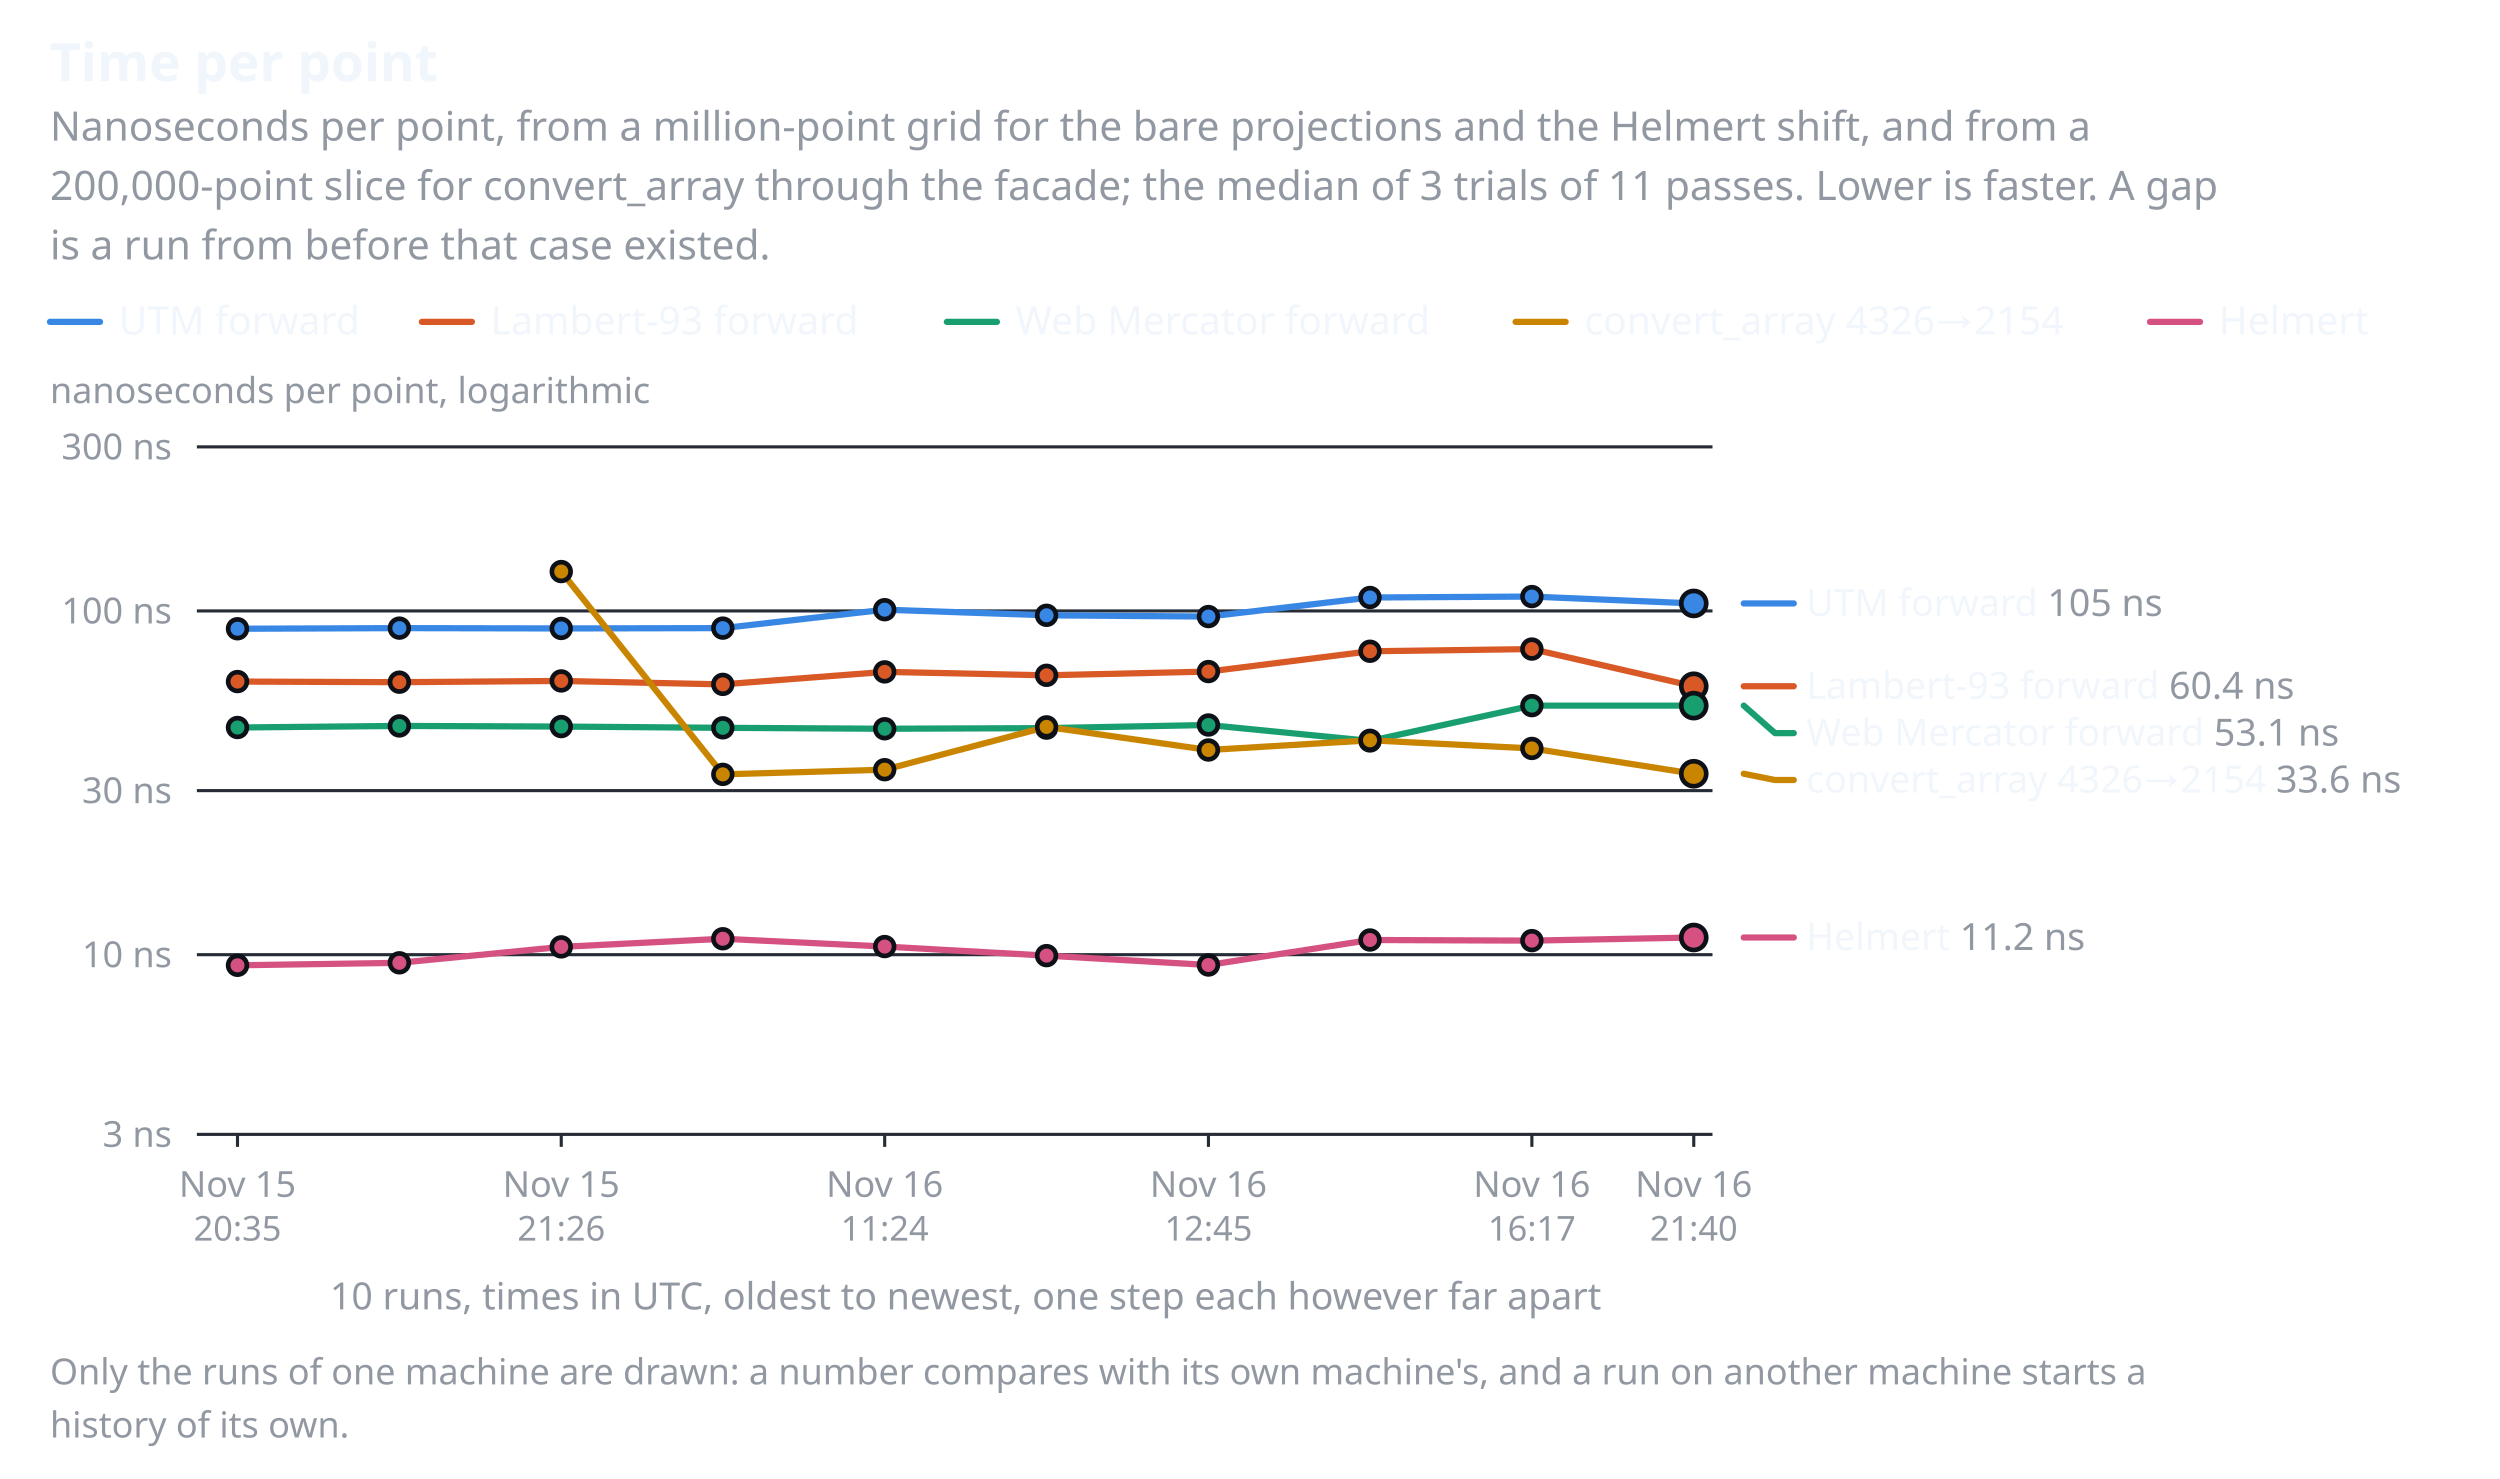
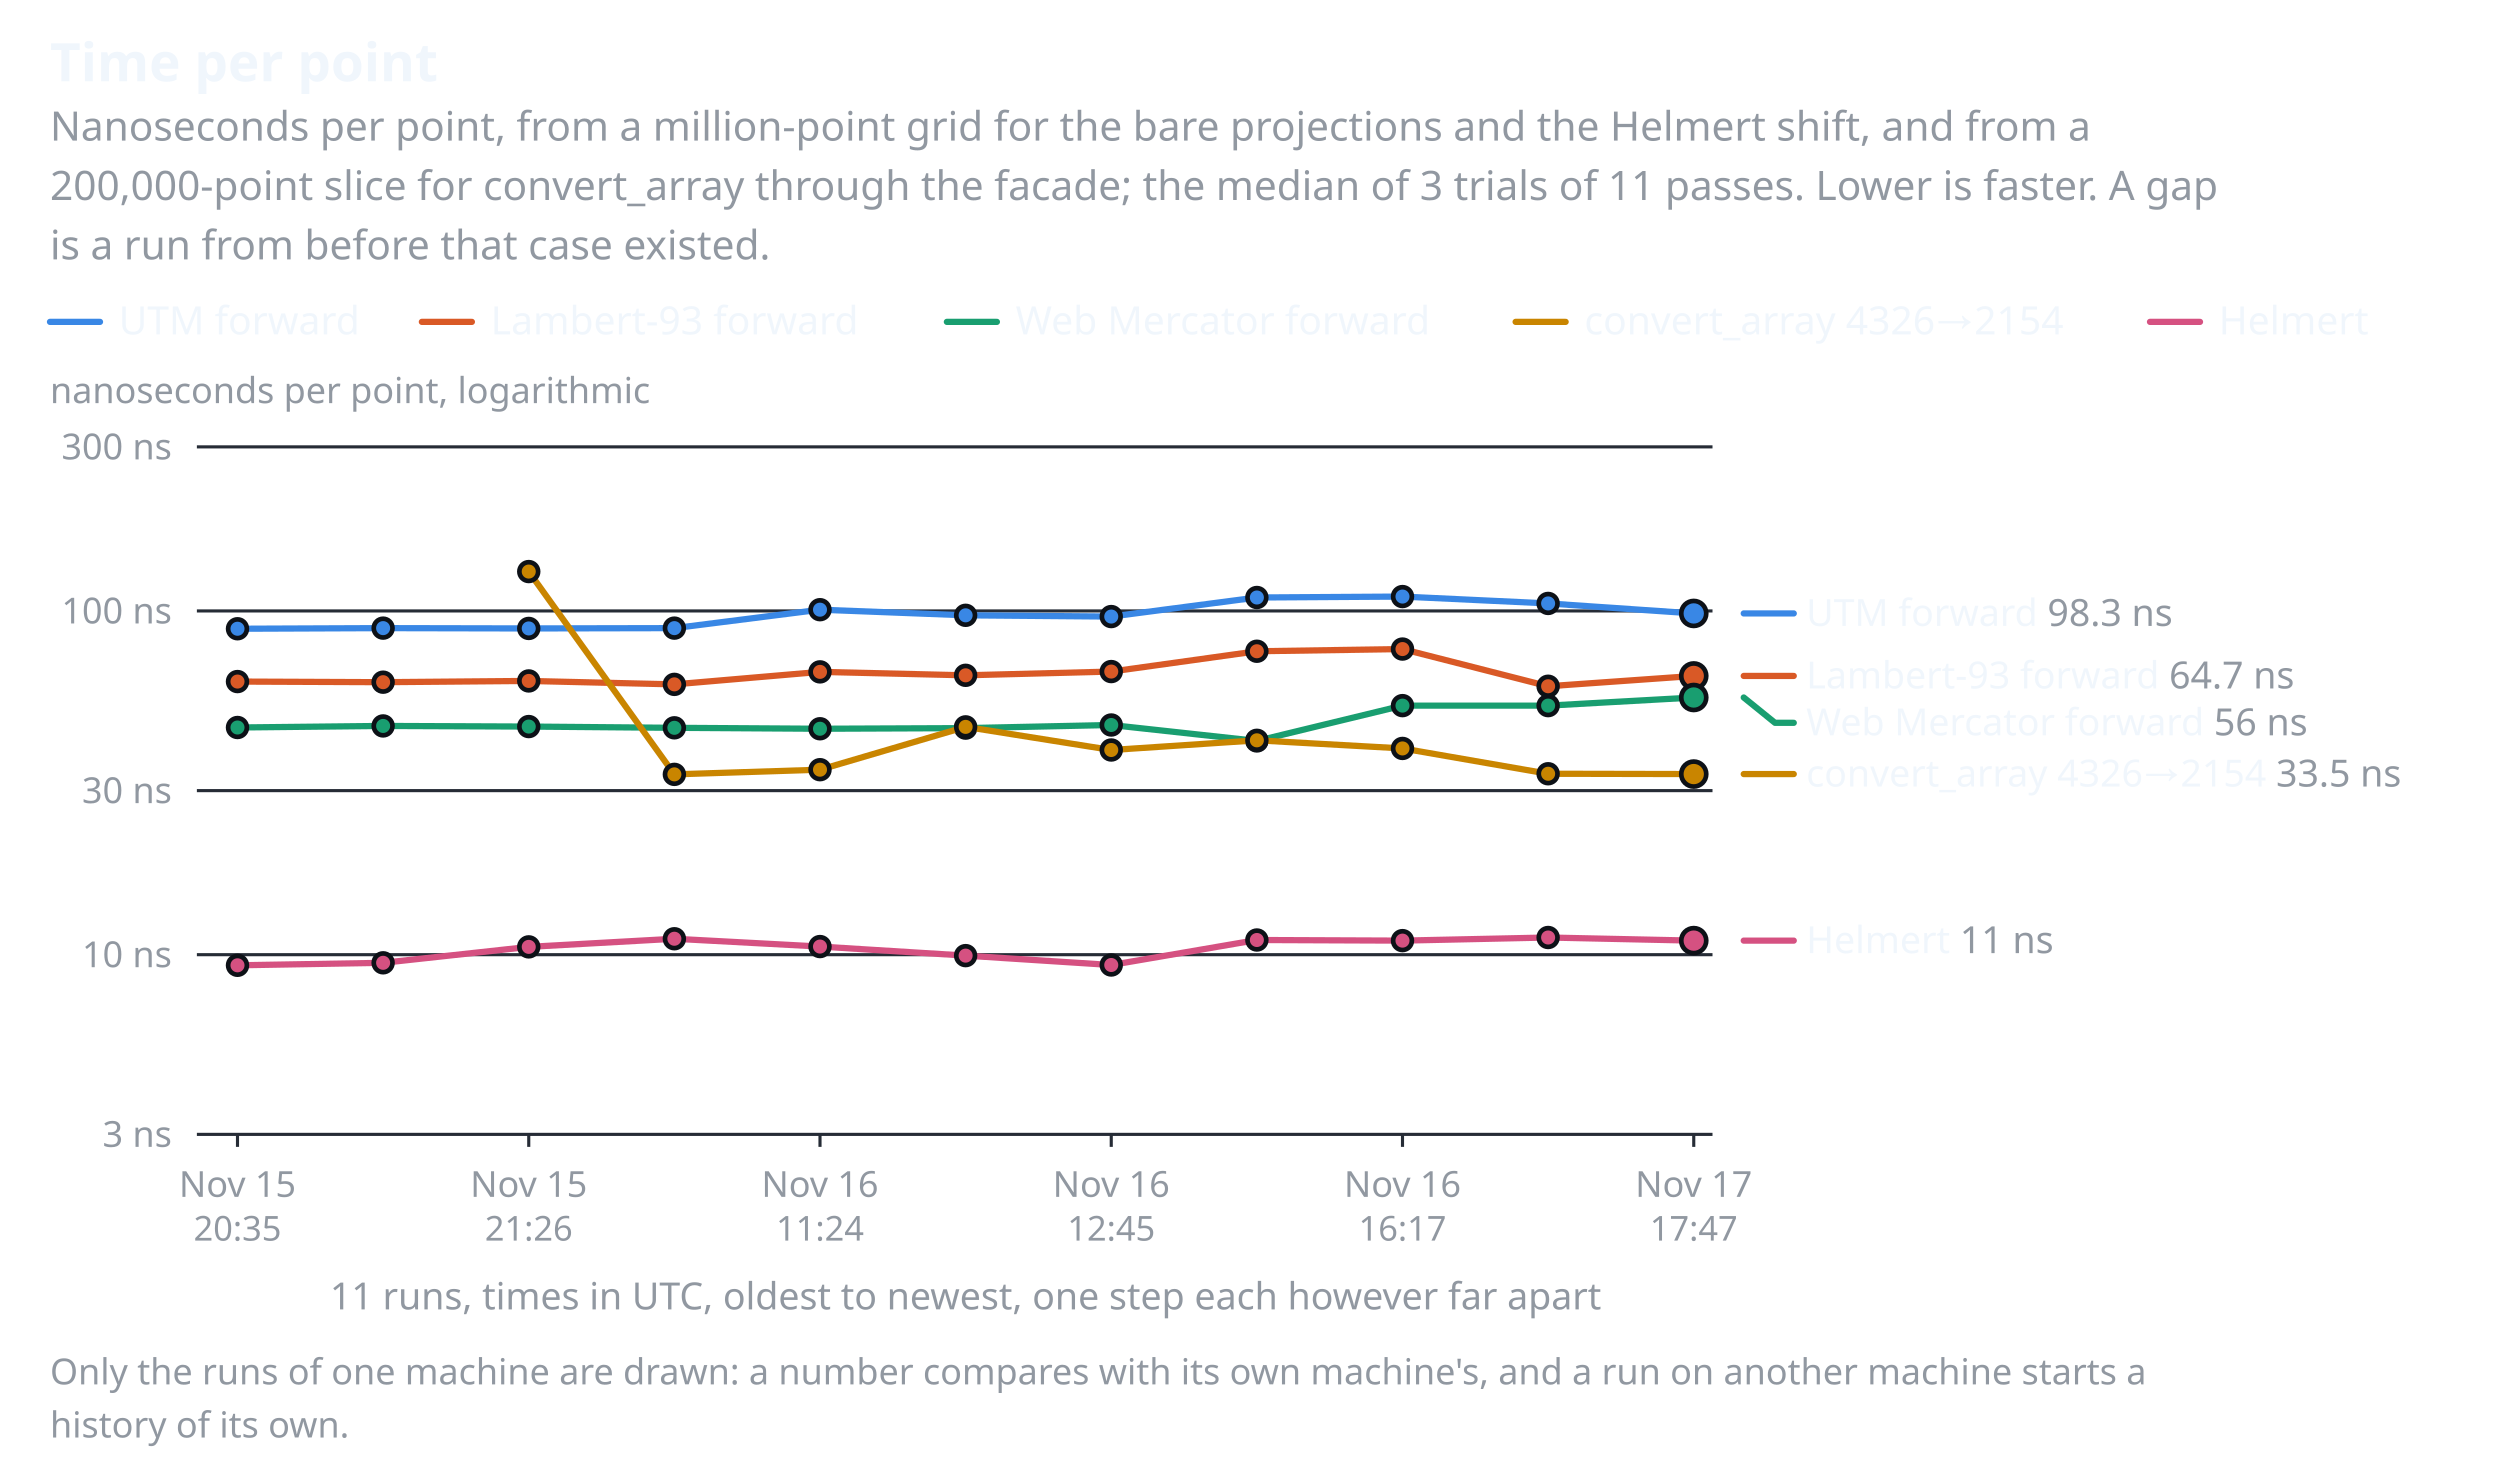
<svg xmlns="http://www.w3.org/2000/svg" width="800" height="473" viewBox="0 0 800 473" role="img" aria-label="Time per point">
  <style>text{font-family:-apple-system, BlinkMacSystemFont, 'Segoe UI', 'Noto Sans', Helvetica, Arial, sans-serif;fill:#f0f6fc}.d{fill:#9198a1}.b{font-weight:600}.v{font-variant-numeric:tabular-nums}.g{stroke:#262c36}.l{fill:none;stroke-width:2;stroke-linejoin:round;stroke-linecap:round}.m{stroke:#0d1117;stroke-width:1.5}.s0{stroke:#3987e5}.f0{fill:#3987e5}.s1{stroke:#d95926}.f1{fill:#d95926}.s2{stroke:#199e70}.f2{fill:#199e70}.s3{stroke:#c98500}.f3{fill:#c98500}.s4{stroke:#d55181}.f4{fill:#d55181}</style>
  <text x="16" y="26" font-size="17" class="b">Time per point</text>
  <text x="16" y="45" font-size="13" class="d">Nanoseconds per point, from a million-point grid for the bare projections and the Helmert shift, and from a</text>
  <text x="16" y="64" font-size="13" class="d">200,000-point slice for convert_array through the facade; the median of 3 trials of 11 passes. Lower is faster. A gap</text>
  <text x="16" y="83" font-size="13" class="d">is a run from before that case existed.</text>
  <path d="M16 103h16" class="l s0" />
  <text x="38" y="107" font-size="12.5">UTM forward</text>
  <path d="M135 103h16" class="l s1" />
  <text x="157" y="107" font-size="12.5">Lambert-93 forward</text>
  <path d="M303 103h16" class="l s2" />
  <text x="325" y="107" font-size="12.5">Web Mercator forward</text>
  <path d="M485 103h16" class="l s3" />
  <text x="507" y="107" font-size="12.5">convert_array 4326→2154</text>
  <path d="M688 103h16" class="l s4" />
  <text x="710" y="107" font-size="12.5">Helmert</text>
  <text x="16" y="129" font-size="11.5" class="d">nanoseconds per point, logarithmic</text>
  <line x1="63" y1="363" x2="548" y2="363" class="g" />
  <line x1="63" y1="305.5" x2="548" y2="305.5" class="g" />
  <line x1="63" y1="253" x2="548" y2="253" class="g" />
  <line x1="63" y1="195.5" x2="548" y2="195.5" class="g" />
  <line x1="63" y1="143" x2="548" y2="143" class="g" />
  <line x1="76" y1="363" x2="76" y2="367" class="g" />
-   <line x1="179.6" y1="363" x2="179.6" y2="367" class="g" />
-   <line x1="283.1" y1="363" x2="283.1" y2="367" class="g" />
-   <line x1="386.7" y1="363" x2="386.7" y2="367" class="g" />
-   <line x1="490.2" y1="363" x2="490.2" y2="367" class="g" />
+   <line x1="169.2" y1="363" x2="169.2" y2="367" class="g" />
+   <line x1="262.4" y1="363" x2="262.4" y2="367" class="g" />
+   <line x1="355.6" y1="363" x2="355.6" y2="367" class="g" />
+   <line x1="448.8" y1="363" x2="448.8" y2="367" class="g" />
  <line x1="542" y1="363" x2="542" y2="367" class="g" />
-   <path d="M76 201.2L127.8 201L179.6 201.1L231.3 201L283.1 195.1L334.9 196.9L386.7 197.3L438.4 191.2L490.2 190.9L542 193.1" class="l s0" />
+   <path d="M76 201.2L122.6 201L169.2 201.1L215.8 201L262.4 195.1L309 196.9L355.6 197.3L402.2 191.2L448.8 190.9L495.4 193.1L542 196.3" class="l s0" />
  <circle cx="76" cy="201.2" r="3" class="m f0" />
-   <circle cx="127.8" cy="201" r="3" class="m f0" />
-   <circle cx="179.6" cy="201.1" r="3" class="m f0" />
-   <circle cx="231.3" cy="201" r="3" class="m f0" />
-   <circle cx="283.1" cy="195.1" r="3" class="m f0" />
-   <circle cx="334.9" cy="196.9" r="3" class="m f0" />
-   <circle cx="386.7" cy="197.3" r="3" class="m f0" />
-   <circle cx="438.4" cy="191.2" r="3" class="m f0" />
-   <circle cx="490.2" cy="190.9" r="3" class="m f0" />
-   <circle cx="542" cy="193.1" r="4" class="m f0" />
-   <path d="M76 218.1L127.8 218.3L179.6 217.9L231.3 219L283.1 215L334.9 216.1L386.7 214.9L438.4 208.4L490.2 207.7L542 219.6" class="l s1" />
+   <circle cx="122.6" cy="201" r="3" class="m f0" />
+   <circle cx="169.2" cy="201.1" r="3" class="m f0" />
+   <circle cx="215.8" cy="201" r="3" class="m f0" />
+   <circle cx="262.4" cy="195.1" r="3" class="m f0" />
+   <circle cx="309" cy="196.9" r="3" class="m f0" />
+   <circle cx="355.6" cy="197.3" r="3" class="m f0" />
+   <circle cx="402.2" cy="191.2" r="3" class="m f0" />
+   <circle cx="448.8" cy="190.9" r="3" class="m f0" />
+   <circle cx="495.4" cy="193.1" r="3" class="m f0" />
+   <circle cx="542" cy="196.3" r="4" class="m f0" />
+   <path d="M76 218.1L122.6 218.3L169.2 217.9L215.8 219L262.4 215L309 216.1L355.6 214.9L402.2 208.4L448.8 207.7L495.4 219.6L542 216.3" class="l s1" />
  <circle cx="76" cy="218.1" r="3" class="m f1" />
-   <circle cx="127.8" cy="218.3" r="3" class="m f1" />
-   <circle cx="179.6" cy="217.9" r="3" class="m f1" />
-   <circle cx="231.3" cy="219" r="3" class="m f1" />
-   <circle cx="283.1" cy="215" r="3" class="m f1" />
-   <circle cx="334.9" cy="216.1" r="3" class="m f1" />
-   <circle cx="386.7" cy="214.9" r="3" class="m f1" />
-   <circle cx="438.4" cy="208.4" r="3" class="m f1" />
-   <circle cx="490.2" cy="207.7" r="3" class="m f1" />
-   <circle cx="542" cy="219.6" r="4" class="m f1" />
-   <path d="M76 232.8L127.8 232.3L179.6 232.5L231.3 232.9L283.1 233.2L334.9 233L386.7 232L438.4 237.1L490.2 225.8L542 225.8" class="l s2" />
+   <circle cx="122.6" cy="218.3" r="3" class="m f1" />
+   <circle cx="169.2" cy="217.9" r="3" class="m f1" />
+   <circle cx="215.8" cy="219" r="3" class="m f1" />
+   <circle cx="262.4" cy="215" r="3" class="m f1" />
+   <circle cx="309" cy="216.1" r="3" class="m f1" />
+   <circle cx="355.6" cy="214.9" r="3" class="m f1" />
+   <circle cx="402.2" cy="208.4" r="3" class="m f1" />
+   <circle cx="448.8" cy="207.7" r="3" class="m f1" />
+   <circle cx="495.4" cy="219.6" r="3" class="m f1" />
+   <circle cx="542" cy="216.3" r="4" class="m f1" />
+   <path d="M76 232.8L122.6 232.3L169.2 232.5L215.8 232.9L262.4 233.2L309 233L355.6 232L402.2 237.1L448.8 225.8L495.4 225.8L542 223.2" class="l s2" />
  <circle cx="76" cy="232.8" r="3" class="m f2" />
-   <circle cx="127.8" cy="232.3" r="3" class="m f2" />
-   <circle cx="179.6" cy="232.5" r="3" class="m f2" />
-   <circle cx="231.3" cy="232.9" r="3" class="m f2" />
-   <circle cx="283.1" cy="233.2" r="3" class="m f2" />
-   <circle cx="334.9" cy="233" r="3" class="m f2" />
-   <circle cx="386.7" cy="232" r="3" class="m f2" />
-   <circle cx="438.4" cy="237.1" r="3" class="m f2" />
-   <circle cx="490.2" cy="225.8" r="3" class="m f2" />
-   <circle cx="542" cy="225.8" r="4" class="m f2" />
-   <path d="M179.6 182.9L231.3 247.8L283.1 246.3L334.9 232.6L386.7 240L438.4 236.9L490.2 239.5L542 247.6" class="l s3" />
-   <circle cx="179.6" cy="182.9" r="3" class="m f3" />
-   <circle cx="231.3" cy="247.8" r="3" class="m f3" />
-   <circle cx="283.1" cy="246.3" r="3" class="m f3" />
-   <circle cx="334.9" cy="232.6" r="3" class="m f3" />
-   <circle cx="386.7" cy="240" r="3" class="m f3" />
-   <circle cx="438.4" cy="236.9" r="3" class="m f3" />
-   <circle cx="490.2" cy="239.5" r="3" class="m f3" />
-   <circle cx="542" cy="247.6" r="4" class="m f3" />
-   <path d="M76 308.9L127.8 308.1L179.6 303L231.3 300.4L283.1 302.9L334.9 305.8L386.7 308.8L438.4 300.8L490.2 301L542 300" class="l s4" />
+   <circle cx="122.6" cy="232.3" r="3" class="m f2" />
+   <circle cx="169.2" cy="232.5" r="3" class="m f2" />
+   <circle cx="215.8" cy="232.9" r="3" class="m f2" />
+   <circle cx="262.4" cy="233.2" r="3" class="m f2" />
+   <circle cx="309" cy="233" r="3" class="m f2" />
+   <circle cx="355.6" cy="232" r="3" class="m f2" />
+   <circle cx="402.2" cy="237.1" r="3" class="m f2" />
+   <circle cx="448.8" cy="225.8" r="3" class="m f2" />
+   <circle cx="495.4" cy="225.8" r="3" class="m f2" />
+   <circle cx="542" cy="223.2" r="4" class="m f2" />
+   <path d="M169.2 182.9L215.8 247.8L262.4 246.3L309 232.6L355.6 240L402.2 236.9L448.8 239.5L495.4 247.6L542 247.7" class="l s3" />
+   <circle cx="169.2" cy="182.9" r="3" class="m f3" />
+   <circle cx="215.8" cy="247.8" r="3" class="m f3" />
+   <circle cx="262.4" cy="246.3" r="3" class="m f3" />
+   <circle cx="309" cy="232.6" r="3" class="m f3" />
+   <circle cx="355.6" cy="240" r="3" class="m f3" />
+   <circle cx="402.2" cy="236.9" r="3" class="m f3" />
+   <circle cx="448.8" cy="239.5" r="3" class="m f3" />
+   <circle cx="495.4" cy="247.6" r="3" class="m f3" />
+   <circle cx="542" cy="247.7" r="4" class="m f3" />
+   <path d="M76 308.9L122.6 308.1L169.2 303L215.8 300.4L262.4 302.9L309 305.8L355.6 308.8L402.2 300.8L448.8 301L495.4 300L542 301" class="l s4" />
  <circle cx="76" cy="308.9" r="3" class="m f4" />
-   <circle cx="127.8" cy="308.1" r="3" class="m f4" />
-   <circle cx="179.6" cy="303" r="3" class="m f4" />
-   <circle cx="231.3" cy="300.4" r="3" class="m f4" />
-   <circle cx="283.1" cy="302.9" r="3" class="m f4" />
-   <circle cx="334.9" cy="305.8" r="3" class="m f4" />
-   <circle cx="386.7" cy="308.8" r="3" class="m f4" />
-   <circle cx="438.4" cy="300.8" r="3" class="m f4" />
-   <circle cx="490.2" cy="301" r="3" class="m f4" />
-   <circle cx="542" cy="300" r="4" class="m f4" />
-   <path d="M558 193.1L568 193.1h6" class="l s0" />
-   <text x="578" y="197.1" font-size="12">UTM forward <tspan class="d v">105 ns</tspan>
+   <circle cx="122.6" cy="308.1" r="3" class="m f4" />
+   <circle cx="169.2" cy="303" r="3" class="m f4" />
+   <circle cx="215.8" cy="300.4" r="3" class="m f4" />
+   <circle cx="262.4" cy="302.9" r="3" class="m f4" />
+   <circle cx="309" cy="305.8" r="3" class="m f4" />
+   <circle cx="355.6" cy="308.8" r="3" class="m f4" />
+   <circle cx="402.2" cy="300.8" r="3" class="m f4" />
+   <circle cx="448.8" cy="301" r="3" class="m f4" />
+   <circle cx="495.4" cy="300" r="3" class="m f4" />
+   <circle cx="542" cy="301" r="4" class="m f4" />
+   <path d="M558 196.3L568 196.3h6" class="l s0" />
+   <text x="578" y="200.3" font-size="12">UTM forward <tspan class="d v">98.3 ns</tspan>
  </text>
-   <path d="M558 219.6L568 219.6h6" class="l s1" />
-   <text x="578" y="223.6" font-size="12">Lambert-93 forward <tspan class="d v">60.4 ns</tspan>
+   <path d="M558 216.3L568 216.3h6" class="l s1" />
+   <text x="578" y="220.3" font-size="12">Lambert-93 forward <tspan class="d v">64.7 ns</tspan>
  </text>
-   <path d="M558 225.8L568 234.6h6" class="l s2" />
-   <text x="578" y="238.6" font-size="12">Web Mercator forward <tspan class="d v">53.1 ns</tspan>
+   <path d="M558 223.2L568 231.3h6" class="l s2" />
+   <text x="578" y="235.3" font-size="12">Web Mercator forward <tspan class="d v">56 ns</tspan>
  </text>
-   <path d="M558 247.6L568 249.6h6" class="l s3" />
-   <text x="578" y="253.6" font-size="12">convert_array 4326→2154 <tspan class="d v">33.6 ns</tspan>
+   <path d="M558 247.7L568 247.7h6" class="l s3" />
+   <text x="578" y="251.7" font-size="12">convert_array 4326→2154 <tspan class="d v">33.5 ns</tspan>
  </text>
-   <path d="M558 300L568 300h6" class="l s4" />
-   <text x="578" y="304" font-size="12">Helmert <tspan class="d v">11.2 ns</tspan>
+   <path d="M558 301L568 301h6" class="l s4" />
+   <text x="578" y="305" font-size="12">Helmert <tspan class="d v">11 ns</tspan>
  </text>
  <text x="55" y="367" font-size="11.5" text-anchor="end" class="d v">3 ns</text>
  <text x="55" y="309.5" font-size="11.5" text-anchor="end" class="d v">10 ns</text>
  <text x="55" y="257" font-size="11.5" text-anchor="end" class="d v">30 ns</text>
  <text x="55" y="199.5" font-size="11.5" text-anchor="end" class="d v">100 ns</text>
  <text x="55" y="147" font-size="11.5" text-anchor="end" class="d v">300 ns</text>
  <text x="76" y="383" font-size="11.5" text-anchor="middle" class="d v">Nov 15</text>
  <text x="76" y="397" font-size="11" text-anchor="middle" class="d v">20:35</text>
-   <text x="179.6" y="383" font-size="11.5" text-anchor="middle" class="d v">Nov 15</text>
-   <text x="179.6" y="397" font-size="11" text-anchor="middle" class="d v">21:26</text>
-   <text x="283.1" y="383" font-size="11.5" text-anchor="middle" class="d v">Nov 16</text>
-   <text x="283.1" y="397" font-size="11" text-anchor="middle" class="d v">11:24</text>
-   <text x="386.7" y="383" font-size="11.5" text-anchor="middle" class="d v">Nov 16</text>
-   <text x="386.7" y="397" font-size="11" text-anchor="middle" class="d v">12:45</text>
-   <text x="490.2" y="383" font-size="11.5" text-anchor="middle" class="d v">Nov 16</text>
-   <text x="490.2" y="397" font-size="11" text-anchor="middle" class="d v">16:17</text>
-   <text x="542" y="383" font-size="11.5" text-anchor="middle" class="d v">Nov 16</text>
-   <text x="542" y="397" font-size="11" text-anchor="middle" class="d v">21:40</text>
-   <text x="309" y="419" font-size="12" text-anchor="middle" class="d">10 runs, times in UTC, oldest to newest, one step each however far apart</text>
+   <text x="169.2" y="383" font-size="11.5" text-anchor="middle" class="d v">Nov 15</text>
+   <text x="169.2" y="397" font-size="11" text-anchor="middle" class="d v">21:26</text>
+   <text x="262.4" y="383" font-size="11.5" text-anchor="middle" class="d v">Nov 16</text>
+   <text x="262.4" y="397" font-size="11" text-anchor="middle" class="d v">11:24</text>
+   <text x="355.6" y="383" font-size="11.5" text-anchor="middle" class="d v">Nov 16</text>
+   <text x="355.6" y="397" font-size="11" text-anchor="middle" class="d v">12:45</text>
+   <text x="448.8" y="383" font-size="11.5" text-anchor="middle" class="d v">Nov 16</text>
+   <text x="448.8" y="397" font-size="11" text-anchor="middle" class="d v">16:17</text>
+   <text x="542" y="383" font-size="11.5" text-anchor="middle" class="d v">Nov 17</text>
+   <text x="542" y="397" font-size="11" text-anchor="middle" class="d v">17:47</text>
+   <text x="309" y="419" font-size="12" text-anchor="middle" class="d">11 runs, times in UTC, oldest to newest, one step each however far apart</text>
  <text x="16" y="443" font-size="11.5" class="d">Only the runs of one machine are drawn: a number compares with its own machine's, and a run on another machine starts a</text>
  <text x="16" y="460" font-size="11.5" class="d">history of its own.</text>
</svg>
